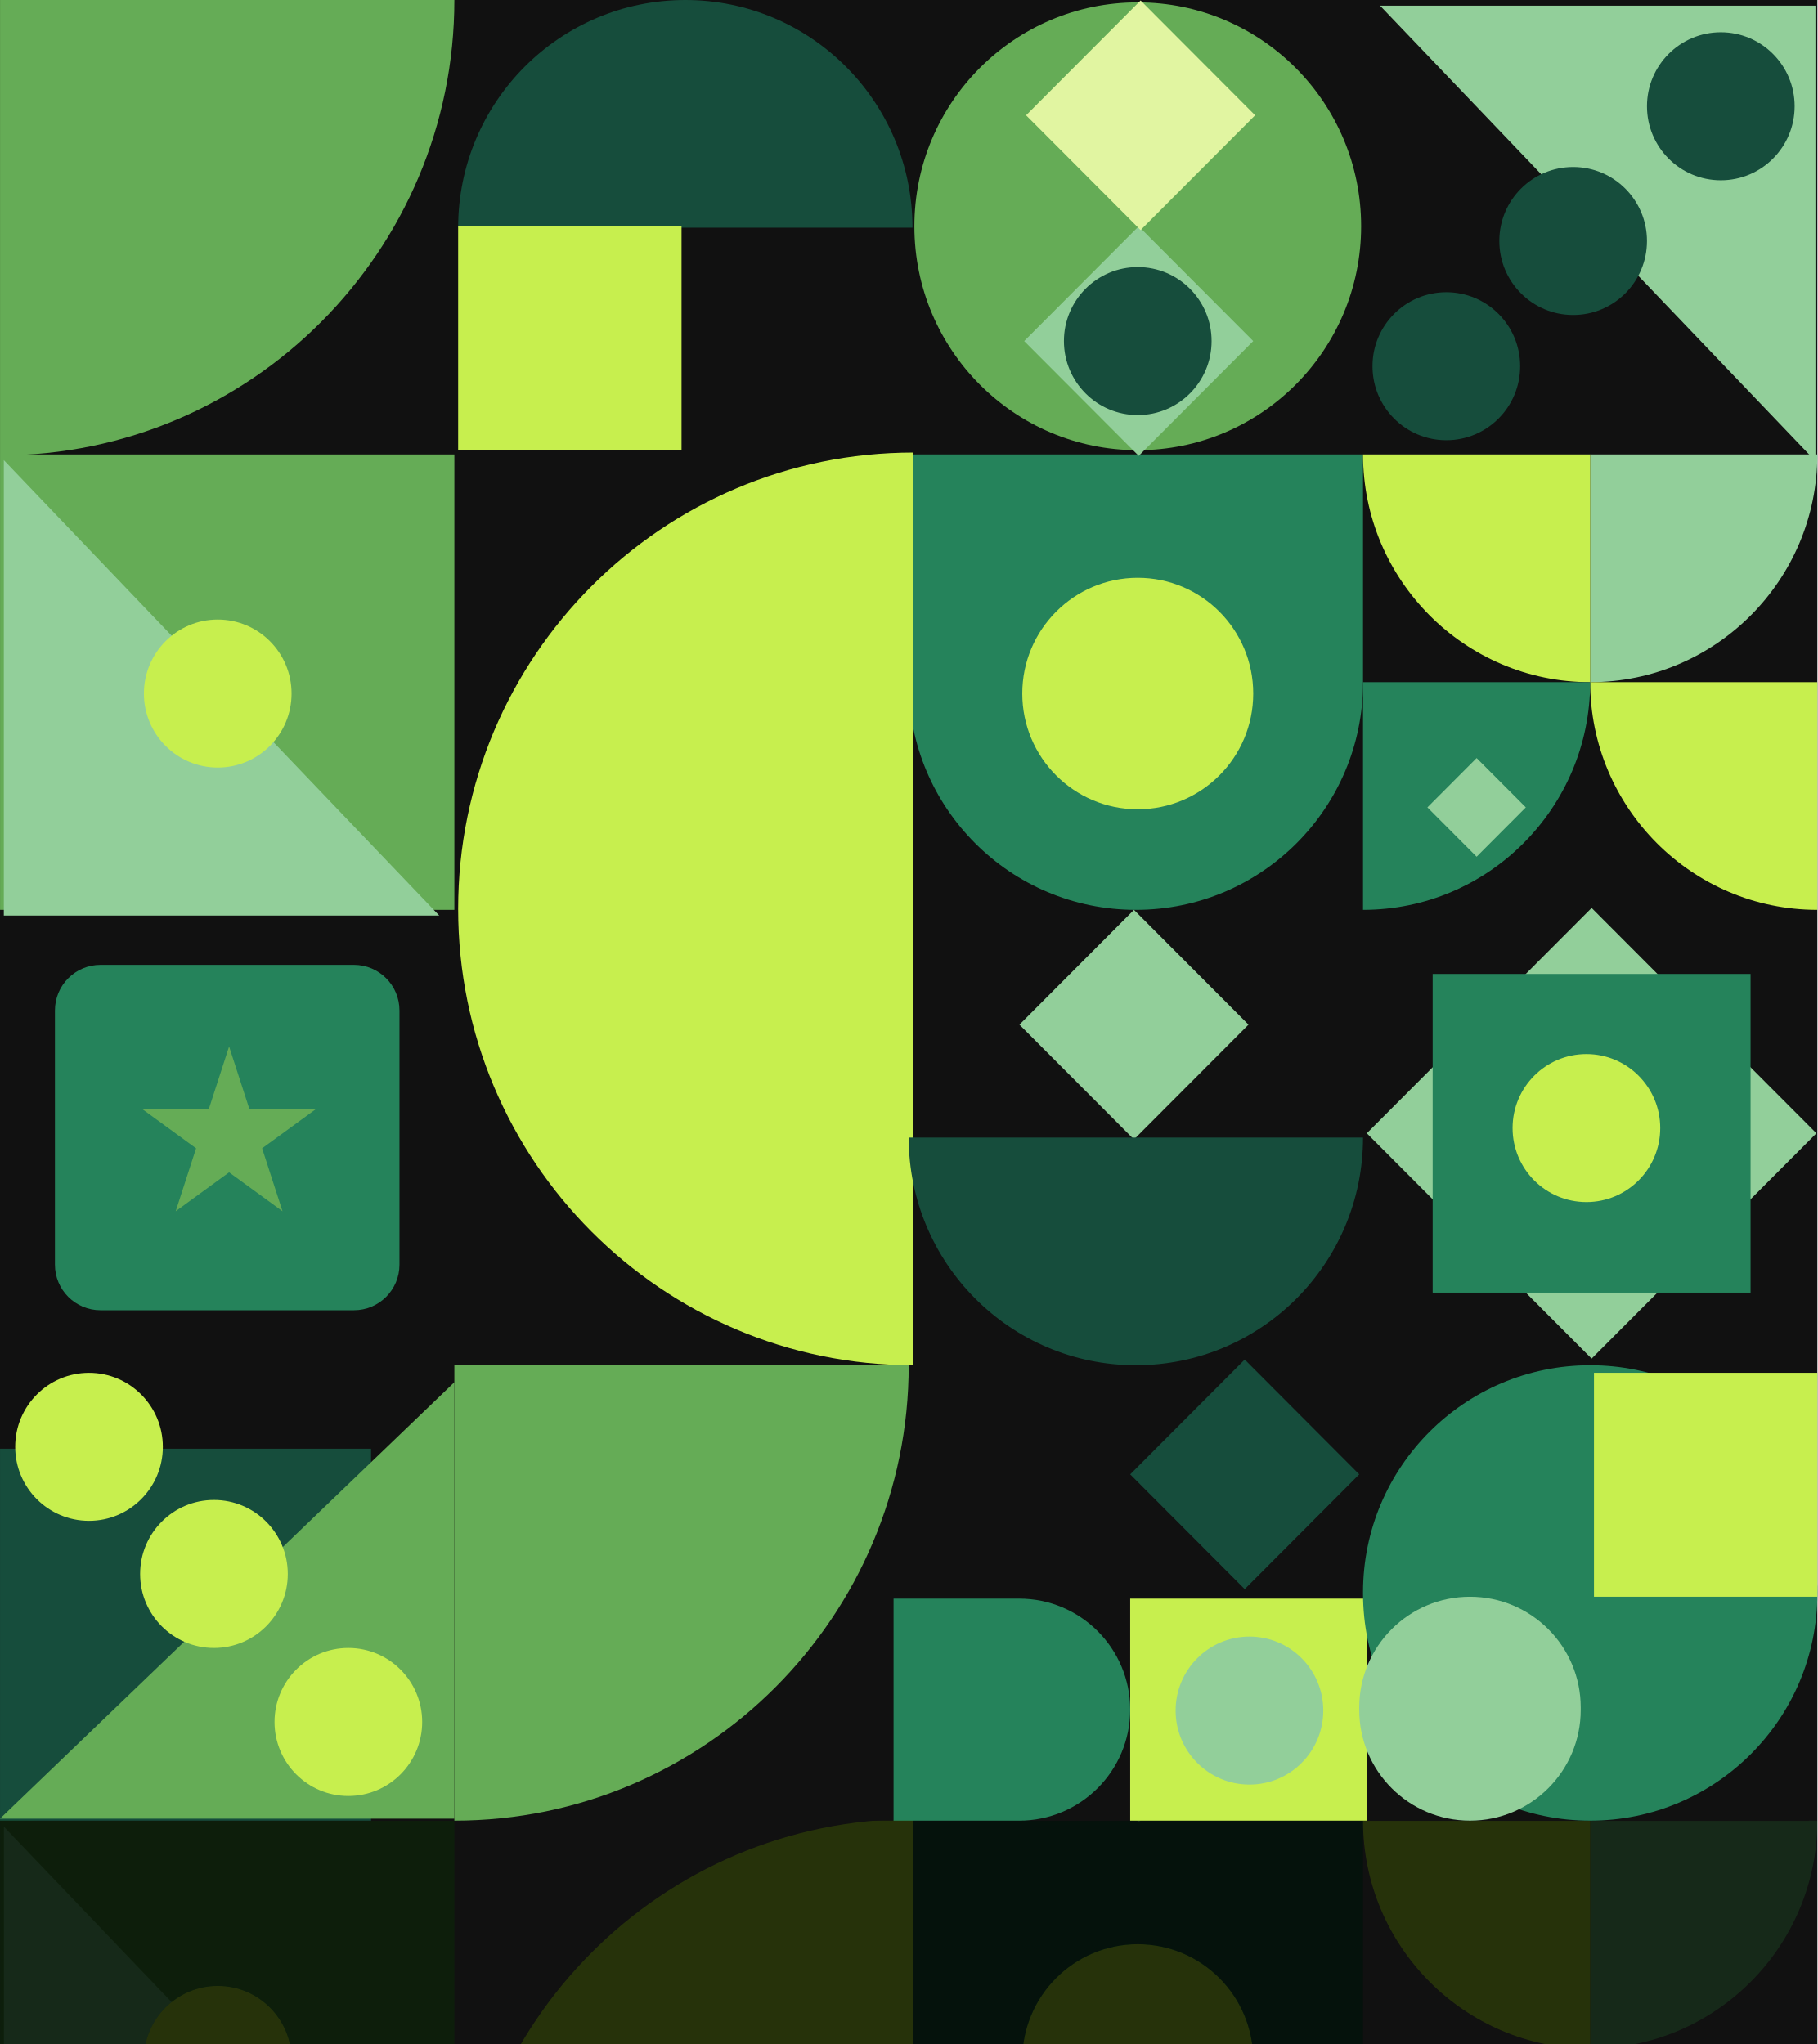
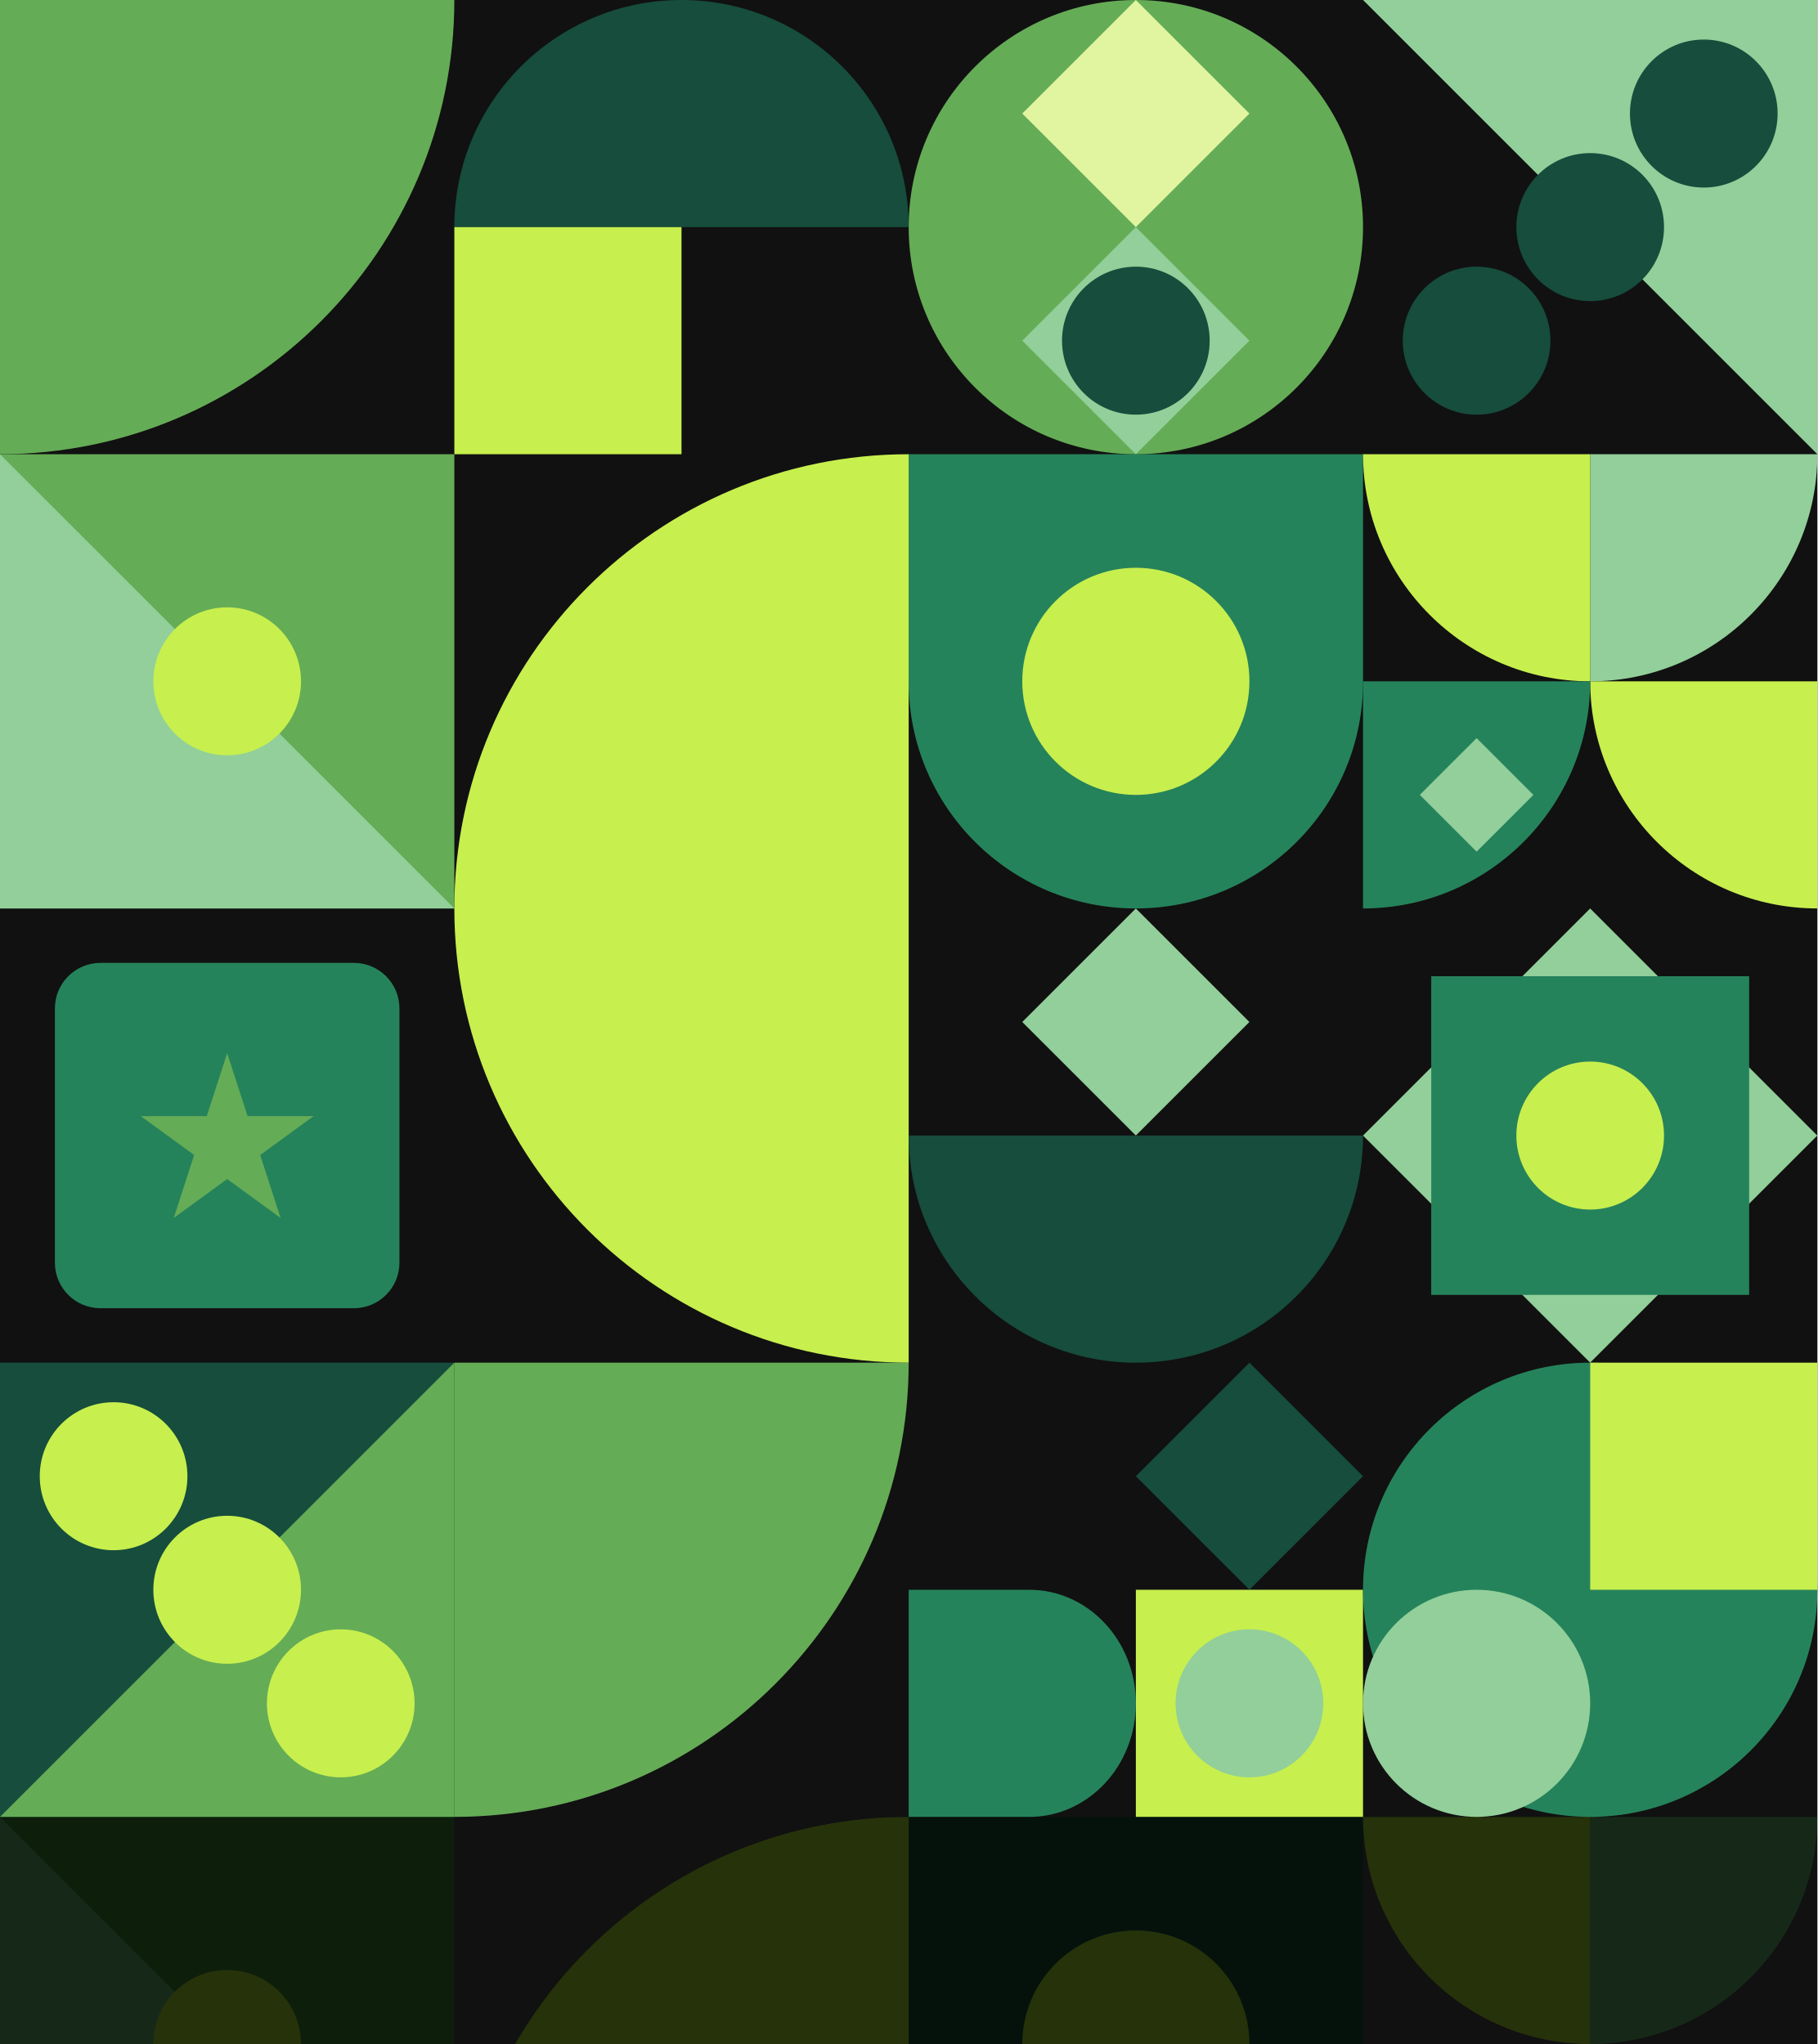
<svg xmlns="http://www.w3.org/2000/svg" width="1280" height="1440" viewBox="0 0 1280 1440" fill="none">
  <g clip-path="url(#a)">
    <rect width="1280" height="1440" fill="#111111" />
-     <rect x="0.025" y="320.16" width="319.994" height="320.827" fill="#65AC56" />
-     <rect x="0.025" y="1020.63" width="261.328" height="262.008" fill="#164D3C" />
-     <rect x="38.691" y="679.754" width="242.662" height="243.293" rx="32.099" fill="#25835B" />
-     <path d="M640.013 320.16H960.006V480.989C960.006 569.353 888.373 640.986 800.01 640.986C711.646 640.986 640.013 569.353 640.013 480.989V320.16Z" fill="#25835B" />
-     <rect x="796.01" y="1126.23" width="166.663" height="156.403" fill="#C7EF4E" />
-     <path d="M629.346 1126.23H717.808C760.998 1126.23 796.01 1161.25 796.01 1204.44C796.01 1247.63 760.998 1282.64 717.808 1282.64H629.346V1126.23Z" fill="#25835B" />
-     <rect width="114.226" height="114.226" transform="matrix(0.706187 -0.708025 0.706187 0.708025 718.011 721.86)" fill="#92CF9A" />
-     <rect width="114.226" height="114.226" transform="matrix(0.706187 -0.708025 0.706187 0.708025 796.01 1038.68)" fill="#164D3C" />
-     <rect width="224.204" height="224.204" transform="matrix(0.706187 -0.708025 0.706187 0.708025 962.673 798.391)" fill="#92CF9A" />
-     <rect x="1009.05" y="686.144" width="223.913" height="224.496" fill="#25835B" />
-     <path d="M640.013 961.811C640.013 1138.54 496.747 1282.64 320.019 1282.64L320.019 961.811L640.013 961.811Z" fill="#65AC56" />
-     <path d="M1280 320.16C1280 408.523 1208.37 480.573 1120 480.573L1120 320.16L1280 320.16Z" fill="#92CF9A" />
-     <path d="M1280 480.574L1280 640.987C1191.64 640.987 1120 568.938 1120 480.574L1280 480.574Z" fill="#C7EF4E" />
-     <path d="M960.006 320.16H1120V480.573C1031.64 480.573 960.006 408.523 960.006 320.16Z" fill="#C7EF4E" />
-     <path d="M960.006 640.987L960.006 480.574L1120 480.574C1120 568.938 1048.37 640.987 960.006 640.987Z" fill="#25835B" />
-     <rect width="49.089" height="49.089" transform="matrix(0.706187 -0.708025 0.706187 0.708025 1005.34 568.801)" fill="#92CF9A" />
-     <rect x="960.006" y="961.812" width="319.994" height="320.827" rx="159.997" fill="#25835B" />
-     <rect x="1122.67" y="967.158" width="157.33" height="157.74" fill="#C7EF4E" />
-     <rect x="957.34" y="1124.9" width="155.997" height="157.74" rx="77.999" fill="#92CF9A" />
-     <path d="M643.346 961.813C466.25 961.813 322.686 817.874 322.686 640.318C322.686 462.761 466.25 318.823 643.346 318.823V961.813Z" fill="#C7EF4E" />
-     <path d="M960.006 801.398C960.006 889.992 888.373 961.812 800.01 961.812C711.646 961.812 640.013 889.992 640.013 801.398L960.006 801.398Z" fill="#164D3C" />
-     <ellipse cx="801.343" cy="159.411" rx="157.74" ry="157.33" transform="rotate(-90 801.343 159.411)" fill="#65AC56" />
-     <rect width="114.226" height="114.226" transform="matrix(-0.706187 0.708025 -0.706187 -0.708025 882.675 240.286)" fill="#92CF9A" />
-     <rect width="114.226" height="114.226" transform="matrix(-0.706187 0.708025 -0.706187 -0.708025 884.008 81.209)" fill="#E1F5A1" />
-     <ellipse cx="801.343" cy="240.286" rx="52.134" ry="51.999" transform="rotate(-90 801.343 240.286)" fill="#164D3C" />
-     <path d="M972.006 4.01L1278.67 324.837L1278.67 4.01L972.006 4.01Z" fill="#92CF9A" />
-     <ellipse cx="1018.67" cy="257.998" rx="52.134" ry="51.999" transform="rotate(-90 1018.67 257.998)" fill="#164D3C" />
-     <ellipse cx="1108" cy="169.77" rx="52.134" ry="51.999" transform="rotate(-90 1108 169.77)" fill="#164D3C" />
-     <ellipse cx="1212" cy="74.86" rx="52.134" ry="51.999" transform="rotate(-90 1212 74.8598)" fill="#164D3C" />
-     <path d="M322.686 160.413C322.686 71.82 394.319 0 482.683 0C571.046 0 642.679 71.82 642.679 160.413L322.686 160.413Z" fill="#164D3C" />
-     <rect x="322.686" y="159.076" width="157.33" height="157.74" fill="#C7EF4E" />
-     <path d="M309.353 644.996L2.692 324.17V644.996H309.353Z" fill="#92CF9A" />
-     <path d="M320.019 0C320.019 176.728 176.753 320.827 0.025 320.827L0.025 0L320.019 0Z" fill="#65AC56" />
-     <path d="M319.994 973.794L0 1281.25L319.994 1281.25L319.994 973.794Z" fill="#65AC56" />
-     <ellipse cx="153.355" cy="488.595" rx="51.999" ry="52.134" fill="#C7EF4E" />
-     <ellipse cx="62.691" cy="1019.29" rx="51.999" ry="52.134" fill="#C7EF4E" />
-     <ellipse cx="150.689" cy="1108.86" rx="51.999" ry="52.134" fill="#C7EF4E" />
-     <ellipse cx="880.008" cy="1205.1" rx="51.999" ry="52.134" fill="#92CF9A" />
-     <ellipse cx="245.353" cy="1213.13" rx="51.999" ry="52.134" fill="#C7EF4E" />
-     <ellipse cx="1117.34" cy="794.715" rx="51.999" ry="52.134" fill="#C7EF4E" />
-     <ellipse cx="801.342" cy="488.595" rx="81.332" ry="81.543" fill="#C7EF4E" />
-     <path d="M161.355 737.233L175.724 781.571H222.222L184.604 808.972L198.973 853.31L161.355 825.908L123.738 853.31L138.107 808.972L100.489 781.571H146.987L161.355 737.233Z" fill="#65AC56" />
+     <rect x="0" y="320" width="320" height="320" fill="#65AC56" />
+     <rect x="0" y="960" width="320" height="320" fill="#164D3C" />
+     <rect x="38.669" y="678.353" width="242.662" height="243.293" rx="32.099" fill="#25835B" />
+     <path d="M640 320H960V480.415C960 568.551 888.365 640 800.001 640C711.635 640 640 568.551 640 480.415V320Z" fill="#25835B" />
+     <rect x="800" y="1120" width="160" height="160" fill="#C7EF4E" />
+     <path d="M640 1120H724.925C766.388 1120 800 1155.824 800 1200.005C800 1244.186 766.388 1280 724.925 1280H640V1120Z" fill="#25835B" />
+     <rect width="113.137" height="113.137" transform="matrix(0.707 -0.707 0.707 0.707 720 720)" fill="#92CF9A" />
+     <rect width="113.137" height="113.137" transform="matrix(0.707 -0.707 0.707 0.707 800 1040)" fill="#164D3C" />
+     <rect width="226.274" height="226.274" transform="matrix(0.707 -0.707 0.707 0.707 960 800)" fill="#92CF9A" />
+     <rect x="1008.043" y="687.752" width="223.913" height="224.496" fill="#25835B" />
+     <path d="M640 960C640 1136.272 496.731 1280 320 1280L320 960L640 960Z" fill="#65AC56" />
+     <path d="M1280 320C1280 408.136 1208.37 480 1120 480L1120 320L1280 320Z" fill="#92CF9A" />
+     <path d="M1280 480L1280 640C1191.64 640 1120 568.136 1120 480L1280 480Z" fill="#C7EF4E" />
+     <path d="M960 320H1120V480C1031.637 480 960 408.136 960 320Z" fill="#C7EF4E" />
+     <path d="M960 640L960 480L1120 480C1120 568.136 1048.367 640 960 640Z" fill="#25835B" />
+     <rect width="56.569" height="56.569" transform="matrix(0.707 -0.707 0.707 0.707 1000 560)" fill="#92CF9A" />
+     <rect x="960" y="960" width="320" height="320" rx="160" fill="#25835B" />
+     <rect x="1120" y="960" width="160" height="160" fill="#C7EF4E" />
+     <rect x="960" y="1120" width="160" height="160" rx="80" fill="#92CF9A" />
+     <path d="M640 960C463.269 960 320 816.73 320 640C320 463.269 463.269 320 640 320V960Z" fill="#C7EF4E" />
+     <path d="M960 800C960 888.365 888.365 960 800.001 960C711.635 960 640 888.365 640 800L960 800Z" fill="#164D3C" />
+     <ellipse cx="800" cy="160" rx="160" ry="160" fill="#65AC56" />
+     <rect width="113.137" height="113.137" transform="matrix(0.707 -0.707 0.707 0.707 720 240)" fill="#92CF9A" />
+     <rect width="113.137" height="113.137" transform="matrix(0.707 -0.707 0.707 0.707 720 80)" fill="#E1F5A1" />
+     <ellipse cx="800" cy="240" rx="51.999" ry="52.134" fill="#164D3C" />
+     <path d="M960 0L1280 320L1280 0L960 0Z" fill="#92CF9A" />
+     <ellipse cx="1040" cy="240" rx="51.999" ry="52.134" fill="#164D3C" />
+     <ellipse cx="1120" cy="160" rx="51.999" ry="52.134" fill="#164D3C" />
+     <ellipse cx="1200" cy="80" rx="51.999" ry="52.134" fill="#164D3C" />
+     <path d="M320 160C320 71.635 391.635 0 480.001 0C568.365 0 640 71.635 640 160L320 160Z" fill="#164D3C" />
+     <rect x="320" y="160" width="160" height="160" fill="#C7EF4E" />
+     <path d="M320 640L0 320V640H320Z" fill="#92CF9A" />
+     <path d="M320 0C320 176.272 176.731 320 0 320L0 0L320 0Z" fill="#65AC56" />
+     <path d="M320 960L0 1280L320 1280L320 960Z" fill="#65AC56" />
+     <ellipse cx="160" cy="480" rx="51.999" ry="52.134" fill="#C7EF4E" />
+     <ellipse cx="80" cy="1040" rx="51.999" ry="52.134" fill="#C7EF4E" />
+     <ellipse cx="160" cy="1120" rx="51.999" ry="52.134" fill="#C7EF4E" />
+     <ellipse cx="880" cy="1200" rx="51.999" ry="52.134" fill="#92CF9A" />
+     <ellipse cx="240" cy="1200" rx="51.999" ry="52.134" fill="#C7EF4E" />
+     <ellipse cx="1120" cy="800" rx="51.999" ry="52.134" fill="#C7EF4E" />
+     <ellipse cx="800" cy="480" rx="80" ry="80" fill="#C7EF4E" />
+     <path d="M159.999 741.962L174.368 786.3H220.867L183.249 813.701L197.618 858.038L159.999 830.637L122.382 858.038L136.751 813.701L99.133 786.3H145.631L159.999 741.962Z" fill="#65AC56" />
    <g clip-path="url(#b)">
      <g style="mix-blend-mode:soft-light">
-         <rect x="0.025" y="1282.8" width="319.994" height="320.827" fill="#65AC56" />
-         <path d="M640.013 1282.8H960.006V1443.63C960.006 1531.99 888.373 1603.62 800.01 1603.62C711.646 1603.62 640.013 1531.99 640.013 1443.63V1282.8Z" fill="#25835B" />
-         <path d="M1280 1282.8C1280 1371.16 1208.37 1443.21 1120 1443.21L1120 1282.8L1280 1282.8Z" fill="#92CF9A" />
-         <path d="M960.006 1282.8H1120V1443.21C1031.64 1443.21 960.006 1371.16 960.006 1282.8Z" fill="#C7EF4E" />
-         <path d="M643.346 1924.45C466.25 1924.45 322.686 1780.51 322.686 1602.96C322.686 1425.4 466.25 1281.46 643.346 1281.46V1924.45Z" fill="#C7EF4E" />
-         <rect width="114.226" height="114.226" transform="matrix(-0.706187 0.708025 -0.706187 -0.708025 882.675 1202.92)" fill="#92CF9A" />
-         <path d="M972.006 966.648L1278.67 1287.47L1278.67 966.648L972.006 966.648Z" fill="#92CF9A" />
-         <path d="M309.353 1607.63L2.692 1286.81V1607.63H309.353Z" fill="#92CF9A" />
-         <path d="M320.019 962.638C320.019 1139.37 176.753 1283.46 0.025 1283.46L0.025 962.638L320.019 962.638Z" fill="#65AC56" />
-         <ellipse cx="153.355" cy="1451.23" rx="51.999" ry="52.134" fill="#C7EF4E" />
-         <ellipse cx="801.342" cy="1451.23" rx="81.332" ry="81.543" fill="#C7EF4E" />
+         <rect x="0" y="1280" width="320" height="320" fill="#65AC56" />
+         <path d="M640 1280H960V1440.419C960 1528.553 888.365 1600 800.001 1600C711.635 1600 640 1528.553 640 1440.419V1280Z" fill="#25835B" />
+         <path d="M1280 1280C1280 1368.134 1208.37 1440 1120 1440L1120 1280L1280 1280Z" fill="#92CF9A" />
+         <path d="M960 1280H1120V1440C1031.637 1440 960 1368.134 960 1280Z" fill="#C7EF4E" />
+         <path d="M640 1920C463.269 1920 320 1776.729 320 1600.005C320 1423.271 463.269 1280 640 1280V1920Z" fill="#C7EF4E" />
+         <rect width="113.137" height="113.137" transform="matrix(0.707 -0.707 0.707 0.707 720 1200)" fill="#92CF9A" />
+         <path d="M960 960L1280 1280L1280 960L960 960Z" fill="#92CF9A" />
+         <path d="M320 1600L0 1280V1600H320Z" fill="#92CF9A" />
+         <path d="M320 960C320 1136.279 176.731 1280 0 1280L0 960L320 960Z" fill="#65AC56" />
+         <ellipse cx="160" cy="1440" rx="51.999" ry="52.134" fill="#C7EF4E" />
+         <ellipse cx="800" cy="1440" rx="80" ry="80" fill="#C7EF4E" />
      </g>
    </g>
  </g>
  <defs>
    <clipPath id="a">
      <rect width="1280" height="1440" fill="white" />
    </clipPath>
    <clipPath id="b">
-       <rect width="1280" height="157.362" fill="white" transform="translate(0 1282.64)" />
+       <rect width="1280" height="160" fill="white" transform="translate(0 1280)" />
    </clipPath>
  </defs>
</svg>
